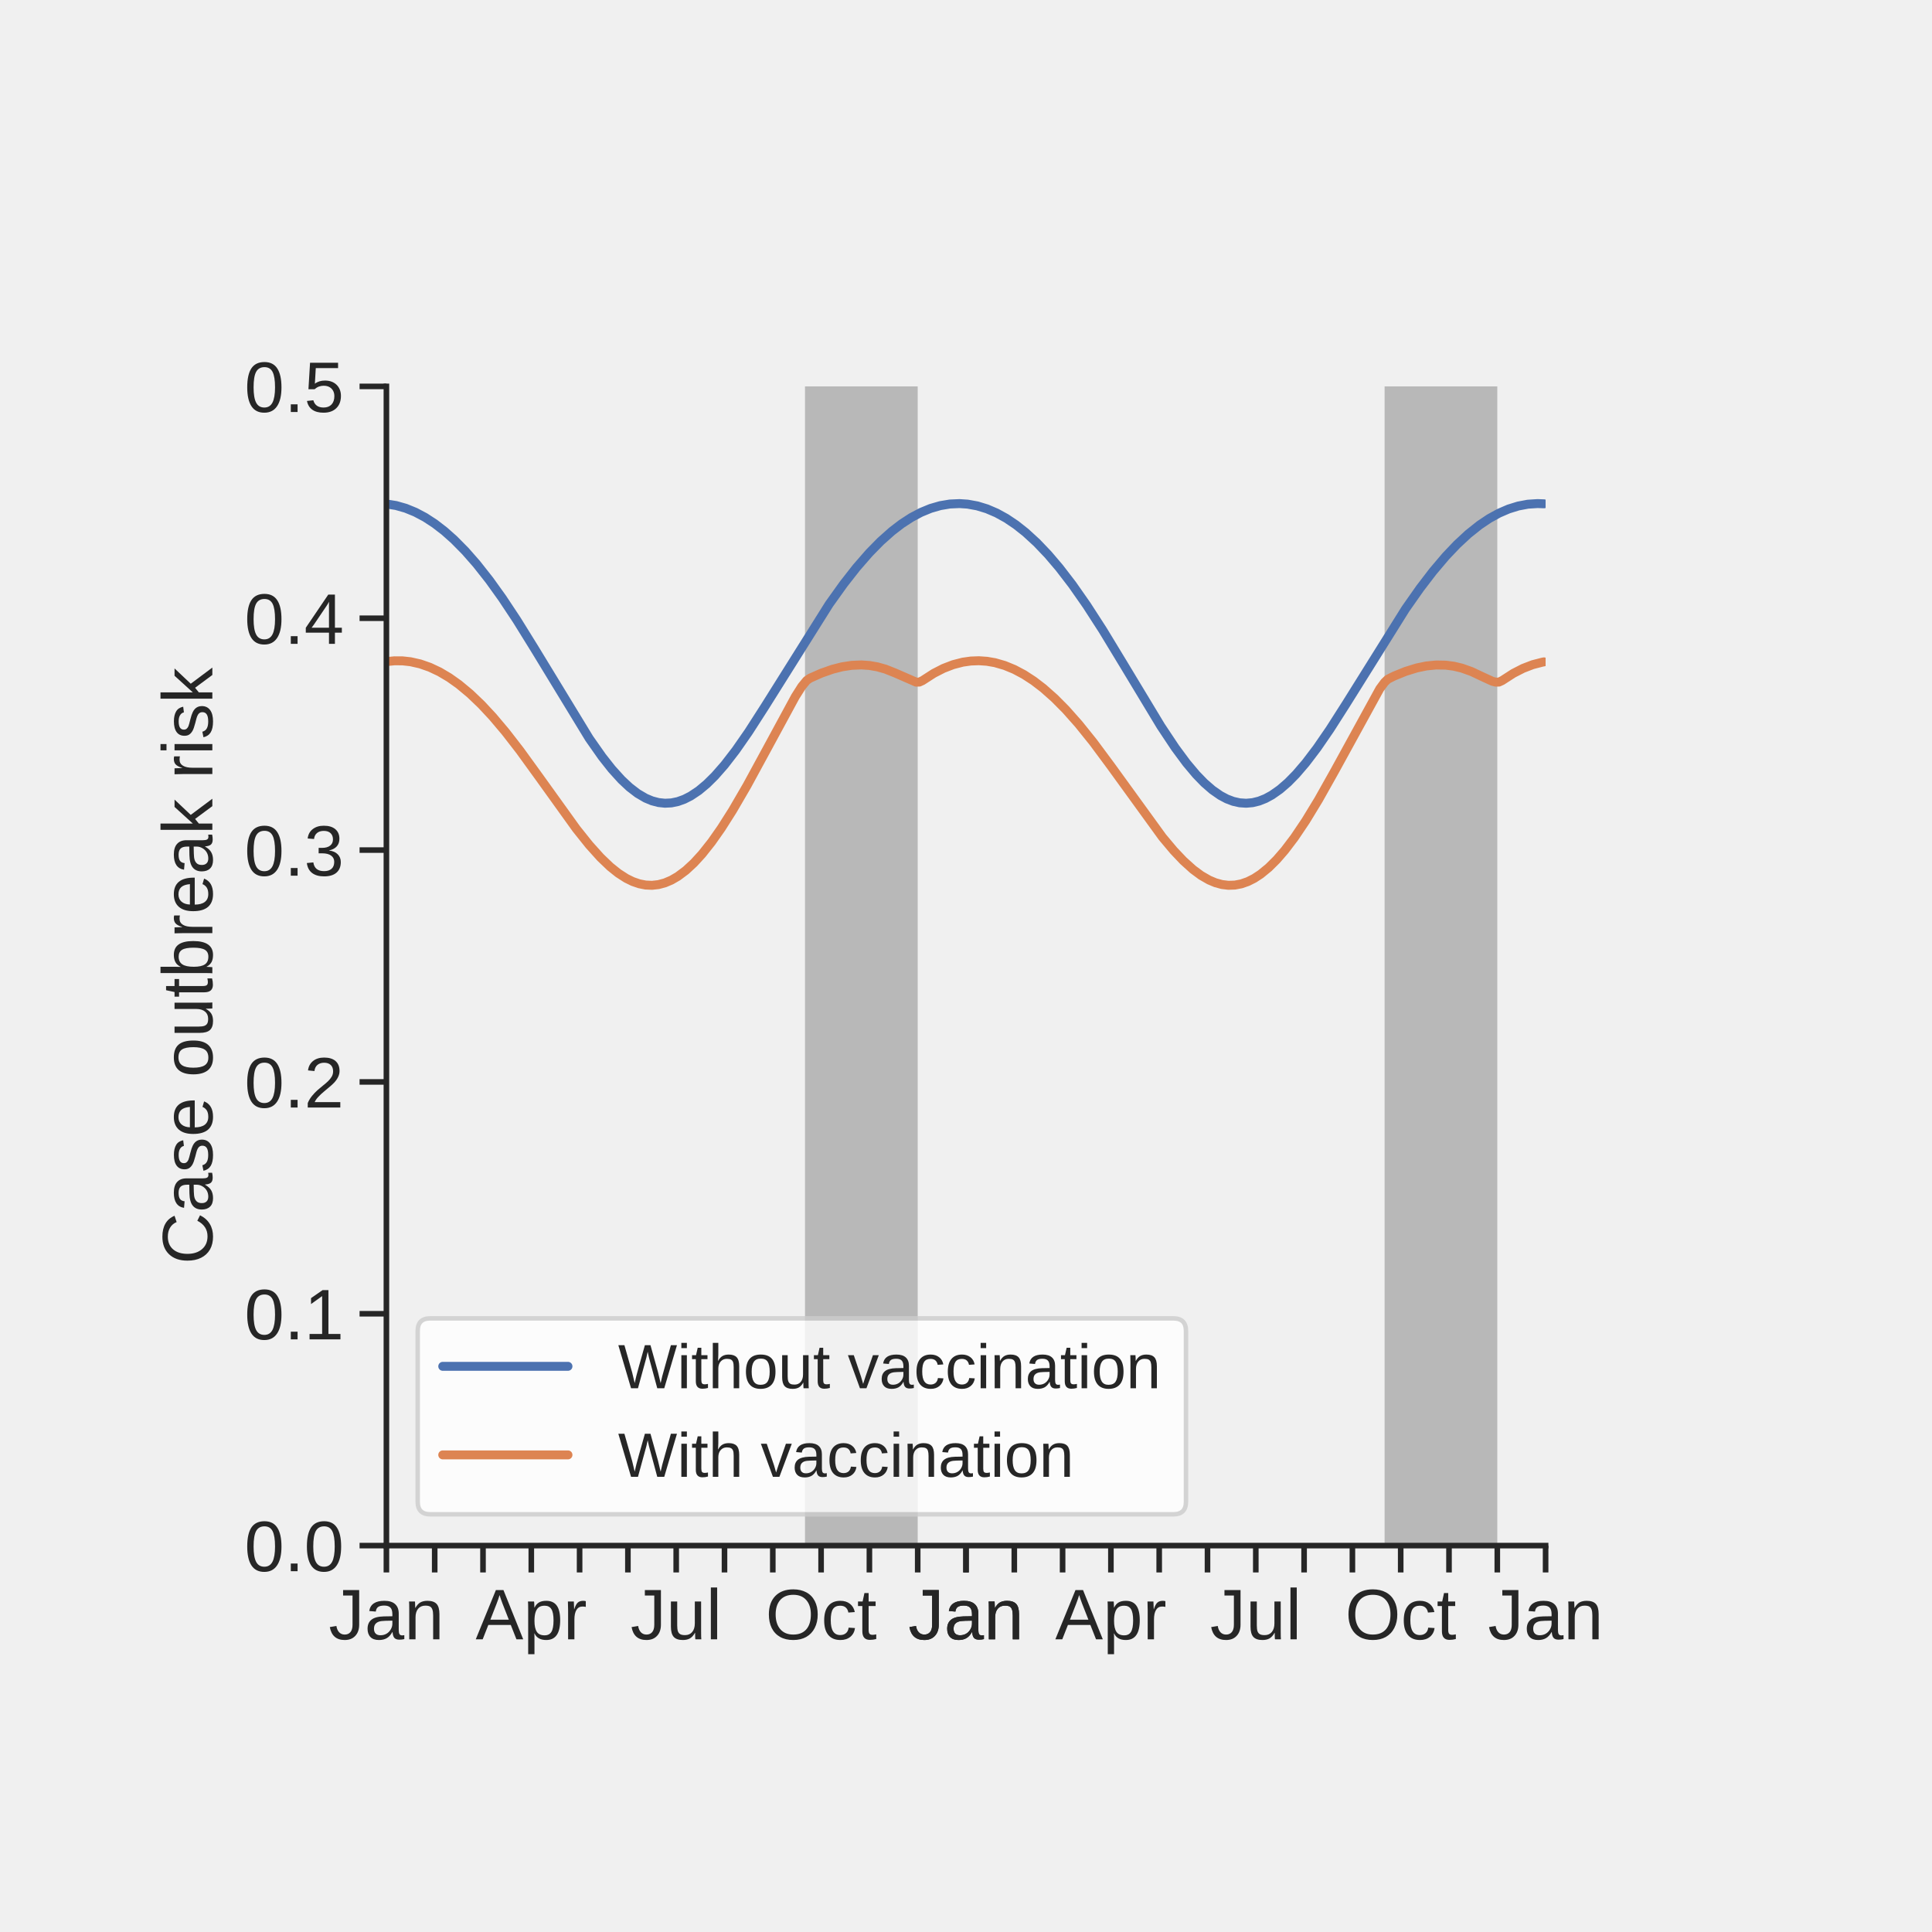
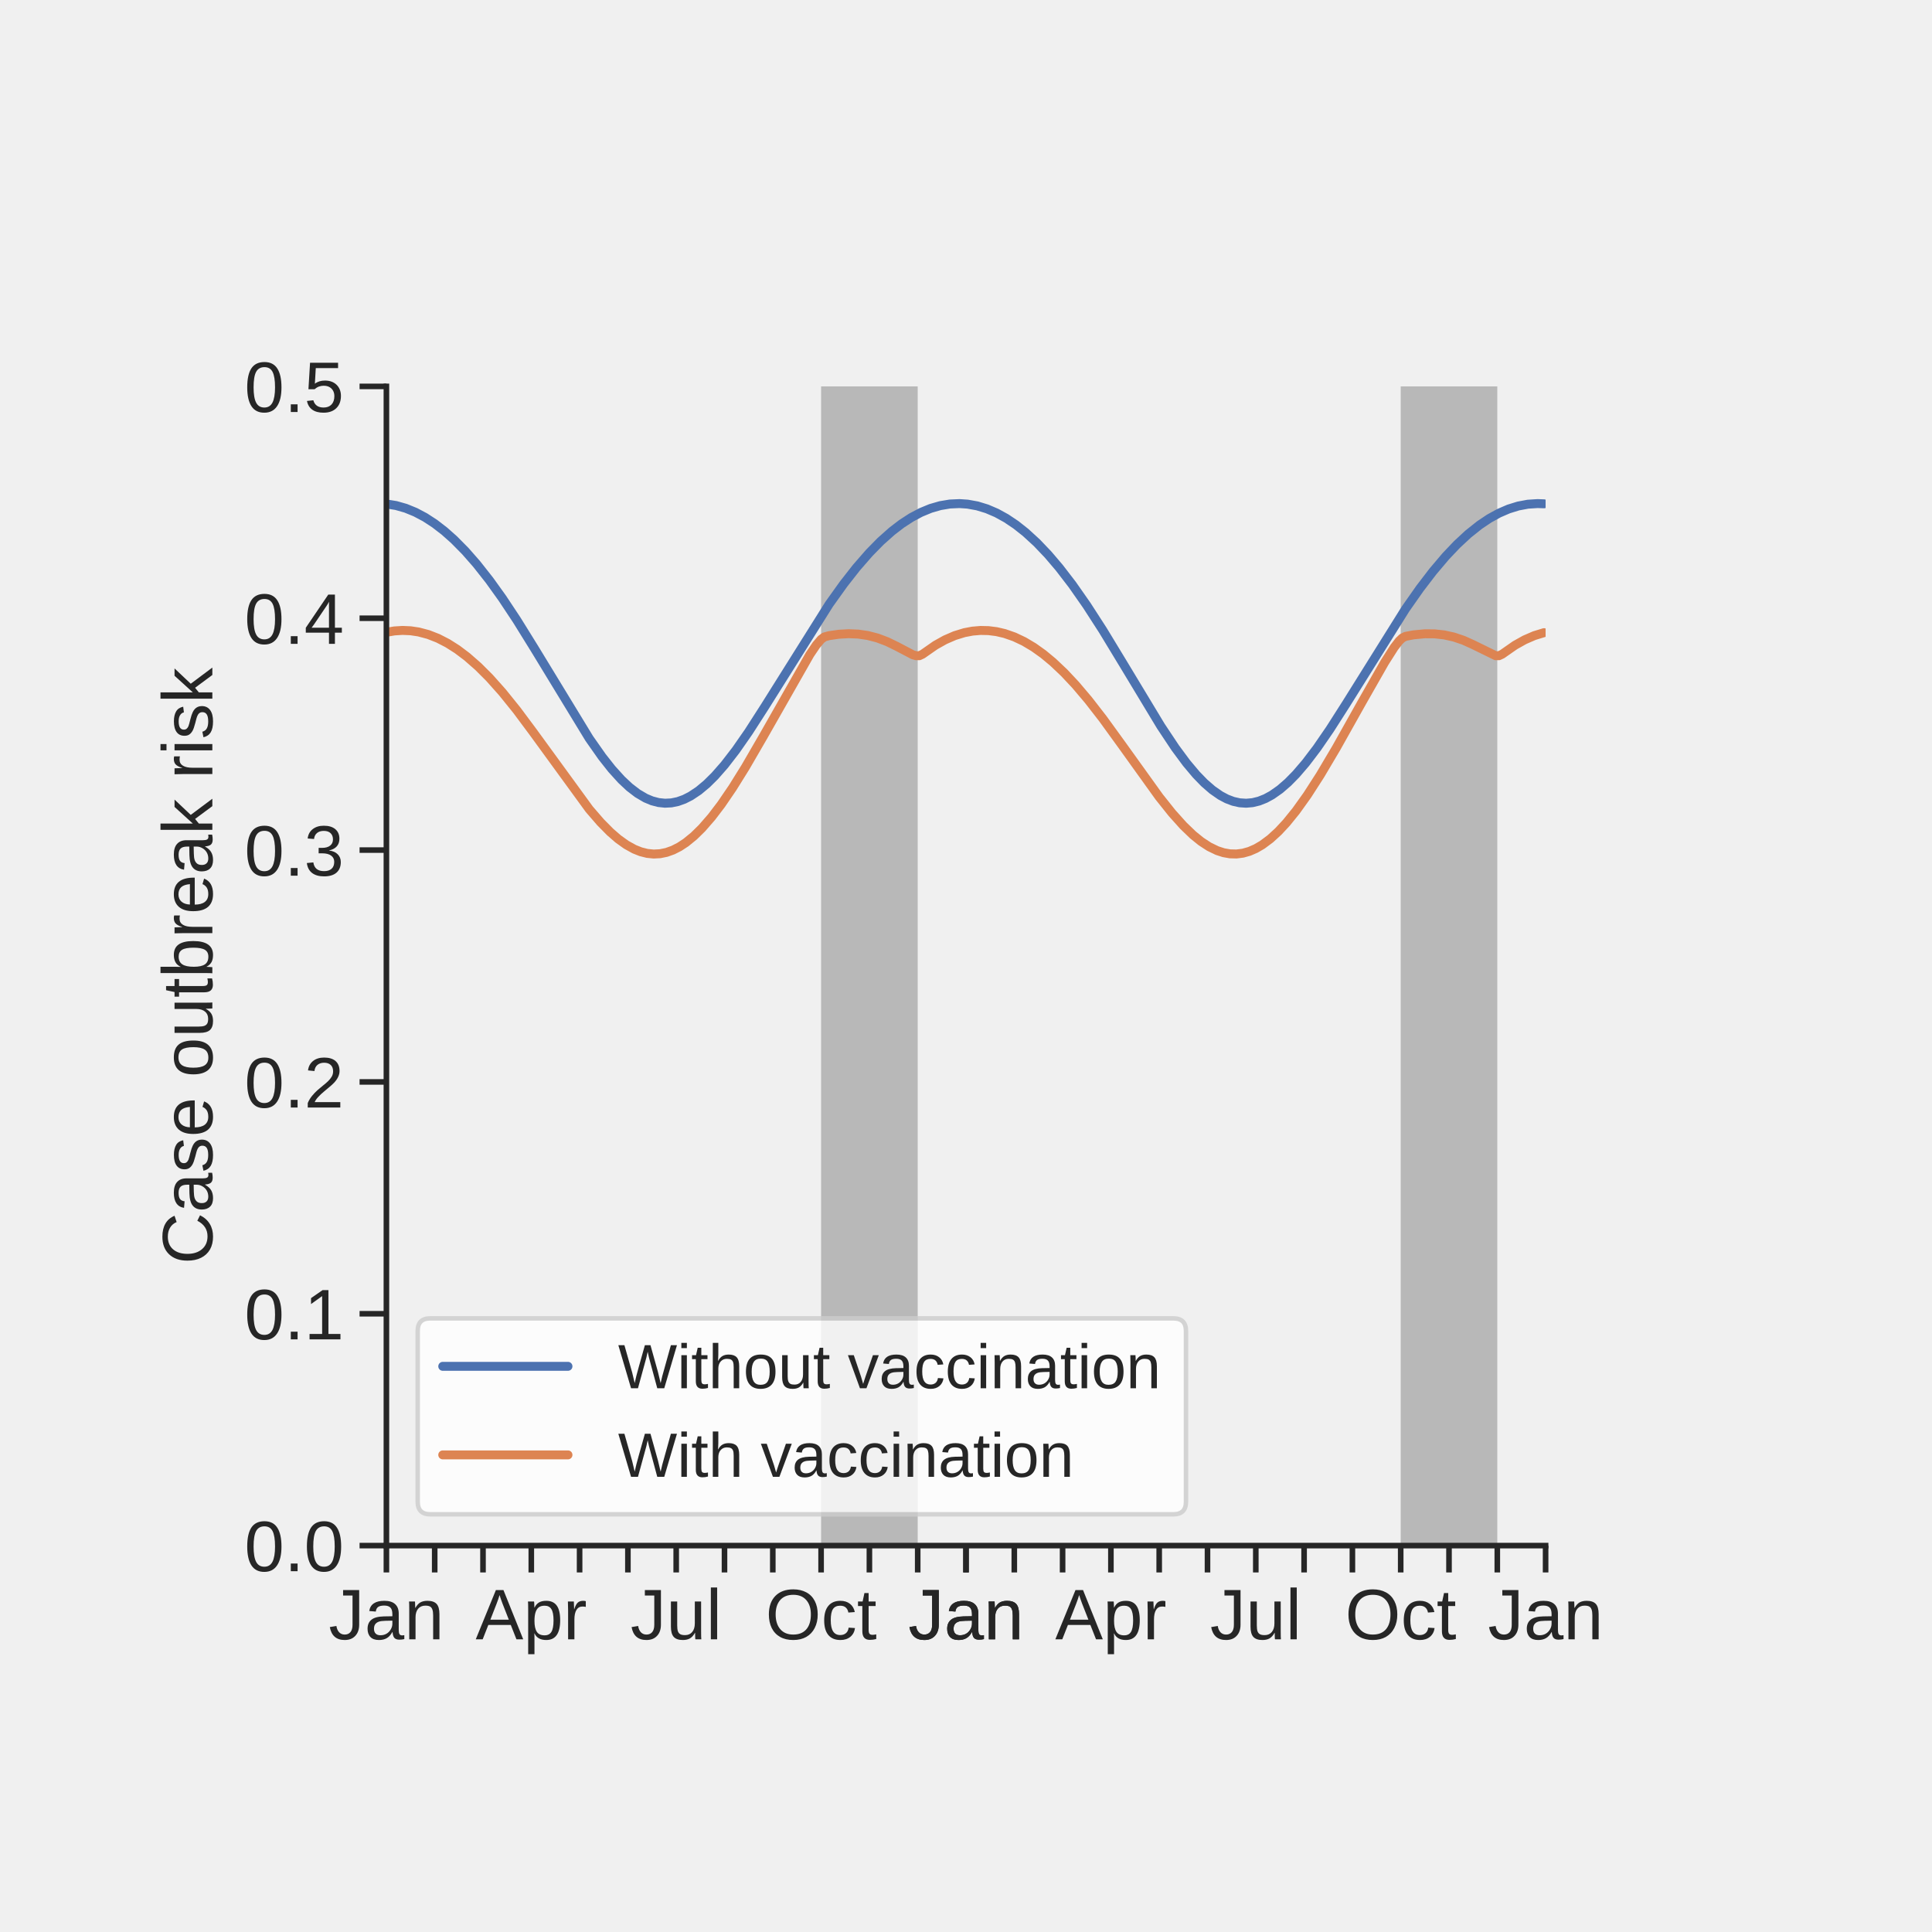
<svg xmlns="http://www.w3.org/2000/svg" xmlns:xlink="http://www.w3.org/1999/xlink" width="432pt" height="432pt" viewBox="0 0 432 432" version="1.1">
  <defs>
    <style type="text/css">*{stroke-linejoin: round; stroke-linecap: butt}</style>
  </defs>
  <g id="figure_1">
    <g id="patch_1">
      <path d="M 0 432  L 432 432  L 432 0  L 0 0  L 0 432  z " style="fill: none" />
    </g>
    <g id="axes_1">
      <g id="patch_2">
        <path d="M 86.4 345.6  L 345.6 345.6  L 345.6 86.4  L 86.4 86.4  L 86.4 345.6  z " style="fill: none" />
      </g>
      <g id="matplotlib.axis_1">
        <g id="xtick_1">
          <g id="line2d_1">
            <defs>
-               <path id="m8e8075197c" d="M 0 0  L 0 6  " style="stroke: #262626; stroke-width: 1.25" />
+               <path id="m3d1c2bac32" d="M 0 0  L 0 6  " style="stroke: #262626; stroke-width: 1.25" />
            </defs>
            <g>
-               <use xlink:href="#m8e8075197c" x="86.4" y="345.6" style="fill: #262626; stroke: #262626; stroke-width: 1.25" />
+               <use xlink:href="#m3d1c2bac32" x="86.4" y="345.6" style="fill: #262626; stroke: #262626; stroke-width: 1.25" />
            </g>
          </g>
          <g id="text_1">
            <text style="fill: #262626; font: 16px 'Arial', 'DejaVu Sans', 'Liberation Sans', 'Bitstream Vera Sans', sans-serif; text-anchor: middle" x="86.4" y="366.553" transform="rotate(-0 86.4 366.5525)">Jan</text>
          </g>
        </g>
        <g id="xtick_2">
          <g id="line2d_2">
            <g>
-               <use xlink:href="#m8e8075197c" x="97.2" y="345.6" style="fill: #262626; stroke: #262626; stroke-width: 1.25" />
+               <use xlink:href="#m3d1c2bac32" x="97.2" y="345.6" style="fill: #262626; stroke: #262626; stroke-width: 1.25" />
            </g>
          </g>
        </g>
        <g id="xtick_3">
          <g id="line2d_3">
            <g>
-               <use xlink:href="#m8e8075197c" x="108" y="345.6" style="fill: #262626; stroke: #262626; stroke-width: 1.25" />
+               <use xlink:href="#m3d1c2bac32" x="108" y="345.6" style="fill: #262626; stroke: #262626; stroke-width: 1.25" />
            </g>
          </g>
        </g>
        <g id="xtick_4">
          <g id="line2d_4">
            <g>
-               <use xlink:href="#m8e8075197c" x="118.8" y="345.6" style="fill: #262626; stroke: #262626; stroke-width: 1.25" />
+               <use xlink:href="#m3d1c2bac32" x="118.8" y="345.6" style="fill: #262626; stroke: #262626; stroke-width: 1.25" />
            </g>
          </g>
          <g id="text_2">
            <text style="fill: #262626; font: 16px 'Arial', 'DejaVu Sans', 'Liberation Sans', 'Bitstream Vera Sans', sans-serif; text-anchor: middle" x="118.8" y="366.553" transform="rotate(-0 118.8 366.5525)">Apr</text>
          </g>
        </g>
        <g id="xtick_5">
          <g id="line2d_5">
            <g>
-               <use xlink:href="#m8e8075197c" x="129.6" y="345.6" style="fill: #262626; stroke: #262626; stroke-width: 1.25" />
+               <use xlink:href="#m3d1c2bac32" x="129.6" y="345.6" style="fill: #262626; stroke: #262626; stroke-width: 1.25" />
            </g>
          </g>
        </g>
        <g id="xtick_6">
          <g id="line2d_6">
            <g>
-               <use xlink:href="#m8e8075197c" x="140.4" y="345.6" style="fill: #262626; stroke: #262626; stroke-width: 1.25" />
+               <use xlink:href="#m3d1c2bac32" x="140.4" y="345.6" style="fill: #262626; stroke: #262626; stroke-width: 1.25" />
            </g>
          </g>
        </g>
        <g id="xtick_7">
          <g id="line2d_7">
            <g>
-               <use xlink:href="#m8e8075197c" x="151.2" y="345.6" style="fill: #262626; stroke: #262626; stroke-width: 1.25" />
+               <use xlink:href="#m3d1c2bac32" x="151.2" y="345.6" style="fill: #262626; stroke: #262626; stroke-width: 1.25" />
            </g>
          </g>
          <g id="text_3">
            <text style="fill: #262626; font: 16px 'Arial', 'DejaVu Sans', 'Liberation Sans', 'Bitstream Vera Sans', sans-serif; text-anchor: middle" x="151.2" y="366.553" transform="rotate(-0 151.2 366.5525)">Jul</text>
          </g>
        </g>
        <g id="xtick_8">
          <g id="line2d_8">
            <g>
-               <use xlink:href="#m8e8075197c" x="162" y="345.6" style="fill: #262626; stroke: #262626; stroke-width: 1.25" />
+               <use xlink:href="#m3d1c2bac32" x="162" y="345.6" style="fill: #262626; stroke: #262626; stroke-width: 1.25" />
            </g>
          </g>
        </g>
        <g id="xtick_9">
          <g id="line2d_9">
            <g>
-               <use xlink:href="#m8e8075197c" x="172.8" y="345.6" style="fill: #262626; stroke: #262626; stroke-width: 1.25" />
+               <use xlink:href="#m3d1c2bac32" x="172.8" y="345.6" style="fill: #262626; stroke: #262626; stroke-width: 1.25" />
            </g>
          </g>
        </g>
        <g id="xtick_10">
          <g id="line2d_10">
            <g>
-               <use xlink:href="#m8e8075197c" x="183.6" y="345.6" style="fill: #262626; stroke: #262626; stroke-width: 1.25" />
+               <use xlink:href="#m3d1c2bac32" x="183.6" y="345.6" style="fill: #262626; stroke: #262626; stroke-width: 1.25" />
            </g>
          </g>
          <g id="text_4">
            <text style="fill: #262626; font: 16px 'Arial', 'DejaVu Sans', 'Liberation Sans', 'Bitstream Vera Sans', sans-serif; text-anchor: middle" x="183.6" y="366.553" transform="rotate(-0 183.6 366.5525)">Oct</text>
          </g>
        </g>
        <g id="xtick_11">
          <g id="line2d_11">
            <g>
-               <use xlink:href="#m8e8075197c" x="194.4" y="345.6" style="fill: #262626; stroke: #262626; stroke-width: 1.25" />
+               <use xlink:href="#m3d1c2bac32" x="194.4" y="345.6" style="fill: #262626; stroke: #262626; stroke-width: 1.25" />
            </g>
          </g>
        </g>
        <g id="xtick_12">
          <g id="line2d_12">
            <g>
-               <use xlink:href="#m8e8075197c" x="205.2" y="345.6" style="fill: #262626; stroke: #262626; stroke-width: 1.25" />
+               <use xlink:href="#m3d1c2bac32" x="205.2" y="345.6" style="fill: #262626; stroke: #262626; stroke-width: 1.25" />
            </g>
          </g>
        </g>
        <g id="xtick_13">
          <g id="line2d_13">
            <g>
-               <use xlink:href="#m8e8075197c" x="216" y="345.6" style="fill: #262626; stroke: #262626; stroke-width: 1.25" />
+               <use xlink:href="#m3d1c2bac32" x="216" y="345.6" style="fill: #262626; stroke: #262626; stroke-width: 1.25" />
            </g>
          </g>
          <g id="text_5">
            <text style="fill: #262626; font: 16px 'Arial', 'DejaVu Sans', 'Liberation Sans', 'Bitstream Vera Sans', sans-serif; text-anchor: middle" x="216" y="366.553" transform="rotate(-0 216 366.5525)">Jan</text>
          </g>
        </g>
        <g id="xtick_14">
          <g id="line2d_14">
            <g>
-               <use xlink:href="#m8e8075197c" x="216" y="345.6" style="fill: #262626; stroke: #262626; stroke-width: 1.25" />
+               <use xlink:href="#m3d1c2bac32" x="216" y="345.6" style="fill: #262626; stroke: #262626; stroke-width: 1.25" />
            </g>
          </g>
          <g id="text_6">
            <text style="fill: #262626; font: 16px 'Arial', 'DejaVu Sans', 'Liberation Sans', 'Bitstream Vera Sans', sans-serif; text-anchor: middle" x="216" y="366.553" transform="rotate(-0 216 366.5525)">Jan</text>
          </g>
        </g>
        <g id="xtick_15">
          <g id="line2d_15">
            <g>
-               <use xlink:href="#m8e8075197c" x="226.8" y="345.6" style="fill: #262626; stroke: #262626; stroke-width: 1.25" />
+               <use xlink:href="#m3d1c2bac32" x="226.8" y="345.6" style="fill: #262626; stroke: #262626; stroke-width: 1.25" />
            </g>
          </g>
        </g>
        <g id="xtick_16">
          <g id="line2d_16">
            <g>
-               <use xlink:href="#m8e8075197c" x="237.6" y="345.6" style="fill: #262626; stroke: #262626; stroke-width: 1.25" />
+               <use xlink:href="#m3d1c2bac32" x="237.6" y="345.6" style="fill: #262626; stroke: #262626; stroke-width: 1.25" />
            </g>
          </g>
        </g>
        <g id="xtick_17">
          <g id="line2d_17">
            <g>
-               <use xlink:href="#m8e8075197c" x="248.4" y="345.6" style="fill: #262626; stroke: #262626; stroke-width: 1.25" />
+               <use xlink:href="#m3d1c2bac32" x="248.4" y="345.6" style="fill: #262626; stroke: #262626; stroke-width: 1.25" />
            </g>
          </g>
          <g id="text_7">
            <text style="fill: #262626; font: 16px 'Arial', 'DejaVu Sans', 'Liberation Sans', 'Bitstream Vera Sans', sans-serif; text-anchor: middle" x="248.4" y="366.553" transform="rotate(-0 248.4 366.5525)">Apr</text>
          </g>
        </g>
        <g id="xtick_18">
          <g id="line2d_18">
            <g>
-               <use xlink:href="#m8e8075197c" x="259.2" y="345.6" style="fill: #262626; stroke: #262626; stroke-width: 1.25" />
+               <use xlink:href="#m3d1c2bac32" x="259.2" y="345.6" style="fill: #262626; stroke: #262626; stroke-width: 1.25" />
            </g>
          </g>
        </g>
        <g id="xtick_19">
          <g id="line2d_19">
            <g>
-               <use xlink:href="#m8e8075197c" x="270" y="345.6" style="fill: #262626; stroke: #262626; stroke-width: 1.25" />
+               <use xlink:href="#m3d1c2bac32" x="270" y="345.6" style="fill: #262626; stroke: #262626; stroke-width: 1.25" />
            </g>
          </g>
        </g>
        <g id="xtick_20">
          <g id="line2d_20">
            <g>
-               <use xlink:href="#m8e8075197c" x="280.8" y="345.6" style="fill: #262626; stroke: #262626; stroke-width: 1.25" />
+               <use xlink:href="#m3d1c2bac32" x="280.8" y="345.6" style="fill: #262626; stroke: #262626; stroke-width: 1.25" />
            </g>
          </g>
          <g id="text_8">
            <text style="fill: #262626; font: 16px 'Arial', 'DejaVu Sans', 'Liberation Sans', 'Bitstream Vera Sans', sans-serif; text-anchor: middle" x="280.8" y="366.553" transform="rotate(-0 280.8 366.5525)">Jul</text>
          </g>
        </g>
        <g id="xtick_21">
          <g id="line2d_21">
            <g>
-               <use xlink:href="#m8e8075197c" x="291.6" y="345.6" style="fill: #262626; stroke: #262626; stroke-width: 1.25" />
+               <use xlink:href="#m3d1c2bac32" x="291.6" y="345.6" style="fill: #262626; stroke: #262626; stroke-width: 1.25" />
            </g>
          </g>
        </g>
        <g id="xtick_22">
          <g id="line2d_22">
            <g>
-               <use xlink:href="#m8e8075197c" x="302.4" y="345.6" style="fill: #262626; stroke: #262626; stroke-width: 1.25" />
+               <use xlink:href="#m3d1c2bac32" x="302.4" y="345.6" style="fill: #262626; stroke: #262626; stroke-width: 1.25" />
            </g>
          </g>
        </g>
        <g id="xtick_23">
          <g id="line2d_23">
            <g>
-               <use xlink:href="#m8e8075197c" x="313.2" y="345.6" style="fill: #262626; stroke: #262626; stroke-width: 1.25" />
+               <use xlink:href="#m3d1c2bac32" x="313.2" y="345.6" style="fill: #262626; stroke: #262626; stroke-width: 1.25" />
            </g>
          </g>
          <g id="text_9">
            <text style="fill: #262626; font: 16px 'Arial', 'DejaVu Sans', 'Liberation Sans', 'Bitstream Vera Sans', sans-serif; text-anchor: middle" x="313.2" y="366.553" transform="rotate(-0 313.2 366.5525)">Oct</text>
          </g>
        </g>
        <g id="xtick_24">
          <g id="line2d_24">
            <g>
-               <use xlink:href="#m8e8075197c" x="324" y="345.6" style="fill: #262626; stroke: #262626; stroke-width: 1.25" />
+               <use xlink:href="#m3d1c2bac32" x="324" y="345.6" style="fill: #262626; stroke: #262626; stroke-width: 1.25" />
            </g>
          </g>
        </g>
        <g id="xtick_25">
          <g id="line2d_25">
            <g>
-               <use xlink:href="#m8e8075197c" x="334.8" y="345.6" style="fill: #262626; stroke: #262626; stroke-width: 1.25" />
+               <use xlink:href="#m3d1c2bac32" x="334.8" y="345.6" style="fill: #262626; stroke: #262626; stroke-width: 1.25" />
            </g>
          </g>
        </g>
        <g id="xtick_26">
          <g id="line2d_26">
            <g>
-               <use xlink:href="#m8e8075197c" x="345.6" y="345.6" style="fill: #262626; stroke: #262626; stroke-width: 1.25" />
+               <use xlink:href="#m3d1c2bac32" x="345.6" y="345.6" style="fill: #262626; stroke: #262626; stroke-width: 1.25" />
            </g>
          </g>
          <g id="text_10">
            <text style="fill: #262626; font: 16px 'Arial', 'DejaVu Sans', 'Liberation Sans', 'Bitstream Vera Sans', sans-serif; text-anchor: middle" x="345.6" y="366.553" transform="rotate(-0 345.6 366.5525)">Jan</text>
          </g>
        </g>
        <g id="text_11">
          <text style="fill: #262626; font: 16px 'Arial', 'DejaVu Sans', 'Liberation Sans', 'Bitstream Vera Sans', sans-serif; text-anchor: middle" x="216" y="385.185" transform="rotate(-0 216 385.185)"> </text>
        </g>
      </g>
      <g id="matplotlib.axis_2">
        <g id="ytick_1">
          <g id="line2d_27">
            <defs>
-               <path id="m7aad2c269d" d="M 0 0  L -6 0  " style="stroke: #262626; stroke-width: 1.25" />
+               <path id="m7ad1d64c98" d="M 0 0  L -6 0  " style="stroke: #262626; stroke-width: 1.25" />
            </defs>
            <g>
-               <use xlink:href="#m7aad2c269d" x="86.4" y="345.6" style="fill: #262626; stroke: #262626; stroke-width: 1.25" />
+               <use xlink:href="#m7ad1d64c98" x="86.4" y="345.6" style="fill: #262626; stroke: #262626; stroke-width: 1.25" />
            </g>
          </g>
          <g id="text_12">
            <text style="fill: #262626; font: 16px 'Arial', 'DejaVu Sans', 'Liberation Sans', 'Bitstream Vera Sans', sans-serif; text-anchor: end" x="76.9" y="351.326" transform="rotate(-0 76.9 351.3263)">0.0</text>
          </g>
        </g>
        <g id="ytick_2">
          <g id="line2d_28">
            <g>
-               <use xlink:href="#m7aad2c269d" x="86.4" y="293.76" style="fill: #262626; stroke: #262626; stroke-width: 1.25" />
+               <use xlink:href="#m7ad1d64c98" x="86.4" y="293.76" style="fill: #262626; stroke: #262626; stroke-width: 1.25" />
            </g>
          </g>
          <g id="text_13">
            <text style="fill: #262626; font: 16px 'Arial', 'DejaVu Sans', 'Liberation Sans', 'Bitstream Vera Sans', sans-serif; text-anchor: end" x="76.9" y="299.486" transform="rotate(-0 76.9 299.4862)">0.1</text>
          </g>
        </g>
        <g id="ytick_3">
          <g id="line2d_29">
            <g>
-               <use xlink:href="#m7aad2c269d" x="86.4" y="241.92" style="fill: #262626; stroke: #262626; stroke-width: 1.25" />
+               <use xlink:href="#m7ad1d64c98" x="86.4" y="241.92" style="fill: #262626; stroke: #262626; stroke-width: 1.25" />
            </g>
          </g>
          <g id="text_14">
            <text style="fill: #262626; font: 16px 'Arial', 'DejaVu Sans', 'Liberation Sans', 'Bitstream Vera Sans', sans-serif; text-anchor: end" x="76.9" y="247.646" transform="rotate(-0 76.9 247.6463)">0.2</text>
          </g>
        </g>
        <g id="ytick_4">
          <g id="line2d_30">
            <g>
-               <use xlink:href="#m7aad2c269d" x="86.4" y="190.08" style="fill: #262626; stroke: #262626; stroke-width: 1.25" />
+               <use xlink:href="#m7ad1d64c98" x="86.4" y="190.08" style="fill: #262626; stroke: #262626; stroke-width: 1.25" />
            </g>
          </g>
          <g id="text_15">
            <text style="fill: #262626; font: 16px 'Arial', 'DejaVu Sans', 'Liberation Sans', 'Bitstream Vera Sans', sans-serif; text-anchor: end" x="76.9" y="195.806" transform="rotate(-0 76.9 195.8063)">0.3</text>
          </g>
        </g>
        <g id="ytick_5">
          <g id="line2d_31">
            <g>
-               <use xlink:href="#m7aad2c269d" x="86.4" y="138.24" style="fill: #262626; stroke: #262626; stroke-width: 1.25" />
+               <use xlink:href="#m7ad1d64c98" x="86.4" y="138.24" style="fill: #262626; stroke: #262626; stroke-width: 1.25" />
            </g>
          </g>
          <g id="text_16">
            <text style="fill: #262626; font: 16px 'Arial', 'DejaVu Sans', 'Liberation Sans', 'Bitstream Vera Sans', sans-serif; text-anchor: end" x="76.9" y="143.966" transform="rotate(-0 76.9 143.9663)">0.4</text>
          </g>
        </g>
        <g id="ytick_6">
          <g id="line2d_32">
            <g>
-               <use xlink:href="#m7aad2c269d" x="86.4" y="86.4" style="fill: #262626; stroke: #262626; stroke-width: 1.25" />
+               <use xlink:href="#m7ad1d64c98" x="86.4" y="86.4" style="fill: #262626; stroke: #262626; stroke-width: 1.25" />
            </g>
          </g>
          <g id="text_17">
            <text style="fill: #262626; font: 16px 'Arial', 'DejaVu Sans', 'Liberation Sans', 'Bitstream Vera Sans', sans-serif; text-anchor: end" x="76.9" y="92.126" transform="rotate(-0 76.9 92.12625)">0.5</text>
          </g>
        </g>
        <g id="text_18">
          <text style="fill: #262626; font: 16px 'Arial', 'DejaVu Sans', 'Liberation Sans', 'Bitstream Vera Sans', sans-serif; text-anchor: middle" x="47.48" y="216" transform="rotate(-90 47.48 216)">Case outbreak risk</text>
        </g>
      </g>
      <g id="PolyCollection_1">
        <defs>
-           <path id="mf503dfb101" d="M 205.2 -86.4  L 180 -86.4  L 180 -345.6  L 205.2 -345.6  L 205.2 -345.6  L 205.2 -86.4  z " />
+           <path id="m4694214085" d="M 205.2 -86.4  L 183.6 -86.4  L 183.6 -345.6  L 205.2 -345.6  L 205.2 -345.6  L 205.2 -86.4  z " />
        </defs>
-         <g clip-path="url(#pac653bf835)">
-           <use xlink:href="#mf503dfb101" x="0" y="432" style="fill: #808080; fill-opacity: 0.5" />
+         <g clip-path="url(#p7107554027)">
+           <use xlink:href="#m4694214085" x="0" y="432" style="fill: #808080; fill-opacity: 0.5" />
        </g>
      </g>
      <g id="PolyCollection_2">
        <defs>
-           <path id="md43742da0a" d="M 334.8 -86.4  L 309.6 -86.4  L 309.6 -345.6  L 334.8 -345.6  L 334.8 -345.6  L 334.8 -86.4  z " />
+           <path id="mf2917c0e5d" d="M 334.8 -86.4  L 313.2 -86.4  L 313.2 -345.6  L 334.8 -345.6  L 334.8 -345.6  L 334.8 -86.4  z " />
        </defs>
-         <g clip-path="url(#pac653bf835)">
-           <use xlink:href="#md43742da0a" x="0" y="432" style="fill: #808080; fill-opacity: 0.5" />
+         <g clip-path="url(#p7107554027)">
+           <use xlink:href="#mf2917c0e5d" x="0" y="432" style="fill: #808080; fill-opacity: 0.5" />
        </g>
      </g>
      <g id="line2d_33">
-         <path d="M 86.4 112.687  L 88.56 113.035  L 90.72 113.65  L 92.88 114.532  L 95.04 115.677  L 97.2 117.084  L 99.36 118.749  L 101.52 120.668  L 104.04 123.217  L 106.56 126.089  L 109.44 129.742  L 112.32 133.757  L 115.56 138.646  L 119.52 145.032  L 131.76 165.123  L 134.64 169.223  L 136.8 171.961  L 138.96 174.348  L 140.76 176.032  L 142.56 177.413  L 144.36 178.47  L 145.8 179.071  L 147.24 179.45  L 148.68 179.604  L 150.12 179.531  L 151.56 179.234  L 153 178.718  L 154.44 177.987  L 156.24 176.786  L 158.04 175.284  L 159.84 173.505  L 162 171.041  L 164.52 167.778  L 167.4 163.638  L 171 158.034  L 185.4 135.101  L 188.64 130.573  L 191.52 126.898  L 194.4 123.593  L 196.92 121.029  L 199.44 118.787  L 201.6 117.13  L 203.76 115.725  L 205.92 114.576  L 208.08 113.687  L 210.24 113.061  L 212.4 112.699  L 214.56 112.603  L 216.36 112.726  L 218.52 113.119  L 220.68 113.779  L 222.84 114.704  L 225 115.893  L 227.16 117.344  L 229.32 119.051  L 231.84 121.362  L 234.36 124.005  L 236.88 126.966  L 239.76 130.713  L 243 135.346  L 246.6 140.924  L 251.28 148.638  L 259.56 162.357  L 262.8 167.23  L 265.32 170.632  L 267.48 173.201  L 269.28 175.056  L 271.08 176.622  L 272.88 177.875  L 274.32 178.641  L 275.76 179.187  L 277.2 179.51  L 278.64 179.607  L 280.08 179.478  L 281.52 179.126  L 282.96 178.555  L 284.4 177.772  L 286.2 176.509  L 288 174.95  L 289.8 173.118  L 291.96 170.599  L 294.48 167.282  L 297.36 163.096  L 300.96 157.456  L 314.28 136.157  L 317.52 131.545  L 320.4 127.783  L 323.28 124.383  L 325.8 121.73  L 328.32 119.394  L 330.84 117.389  L 333 115.942  L 335.16 114.75  L 337.32 113.817  L 339.48 113.147  L 341.64 112.74  L 343.8 112.6  L 345.24 112.654  L 345.24 112.654  " clip-path="url(#pac653bf835)" style="fill: none; stroke: #4c72b0; stroke-width: 2; stroke-linecap: round" />
+         <path d="M 86.4 112.687  L 88.56 113.036  L 90.72 113.651  L 92.88 114.533  L 95.04 115.678  L 97.2 117.085  L 99.36 118.751  L 101.52 120.669  L 104.04 123.219  L 106.56 126.091  L 109.44 129.744  L 112.32 133.758  L 115.56 138.648  L 119.52 145.034  L 131.76 165.124  L 134.64 169.223  L 136.8 171.961  L 138.96 174.347  L 140.76 176.032  L 142.56 177.412  L 144.36 178.469  L 145.8 179.07  L 147.24 179.449  L 148.68 179.602  L 150.12 179.529  L 151.56 179.232  L 153 178.715  L 154.44 177.985  L 156.24 176.784  L 158.04 175.282  L 159.84 173.502  L 162 171.039  L 164.52 167.775  L 167.4 163.636  L 171 158.032  L 185.4 135.1  L 188.64 130.572  L 191.52 126.897  L 194.4 123.593  L 196.92 121.029  L 199.44 118.787  L 201.6 117.13  L 203.76 115.725  L 205.92 114.577  L 208.08 113.687  L 210.24 113.061  L 212.4 112.699  L 214.56 112.603  L 216.36 112.727  L 218.52 113.12  L 220.68 113.78  L 222.84 114.705  L 225 115.895  L 227.16 117.345  L 229.32 119.053  L 231.84 121.364  L 234.36 124.007  L 236.88 126.968  L 239.76 130.715  L 243 135.348  L 246.6 140.926  L 251.28 148.64  L 259.56 162.357  L 262.8 167.231  L 265.32 170.633  L 267.48 173.201  L 269.28 175.056  L 271.08 176.621  L 272.88 177.875  L 274.32 178.64  L 275.76 179.186  L 277.2 179.508  L 278.64 179.605  L 280.08 179.476  L 281.52 179.124  L 282.96 178.553  L 284.4 177.77  L 286.2 176.507  L 288 174.947  L 289.8 173.115  L 291.96 170.596  L 294.48 167.279  L 297.36 163.093  L 300.96 157.454  L 314.28 136.156  L 317.52 131.544  L 320.4 127.783  L 323.28 124.382  L 325.8 121.729  L 328.32 119.394  L 330.84 117.389  L 333 115.942  L 335.16 114.75  L 337.32 113.817  L 339.48 113.147  L 341.64 112.741  L 343.8 112.601  L 345.24 112.655  L 345.24 112.655  " clip-path="url(#p7107554027)" style="fill: none; stroke: #4c72b0; stroke-width: 2; stroke-linecap: round" />
      </g>
      <g id="line2d_34">
-         <path d="M 86.4 147.937  L 88.2 147.758  L 90 147.768  L 91.8 147.967  L 93.96 148.455  L 96.12 149.21  L 98.28 150.229  L 100.44 151.508  L 102.6 153.04  L 105.12 155.136  L 107.64 157.547  L 110.16 160.252  L 113.04 163.665  L 116.28 167.847  L 120.6 173.814  L 128.88 185.34  L 131.76 188.943  L 134.28 191.743  L 136.44 193.808  L 138.24 195.249  L 140.04 196.407  L 141.48 197.113  L 142.92 197.612  L 144.36 197.896  L 145.8 197.959  L 147.24 197.797  L 148.68 197.41  L 150.12 196.798  L 151.56 195.965  L 153.36 194.622  L 155.16 192.957  L 156.96 190.991  L 159.12 188.268  L 161.28 185.19  L 163.8 181.221  L 167.04 175.651  L 171.36 167.708  L 177.84 155.756  L 179.28 153.49  L 180.36 152.179  L 181.08 151.663  L 183.6 150.543  L 186.12 149.654  L 188.28 149.102  L 190.44 148.77  L 192.6 148.678  L 194.4 148.801  L 196.2 149.113  L 198 149.621  L 200.16 150.481  L 204.84 152.526  L 205.56 152.517  L 206.28 152.182  L 208.8 150.559  L 210.96 149.452  L 213.12 148.62  L 215.28 148.062  L 217.08 147.807  L 218.88 147.741  L 220.68 147.865  L 222.48 148.177  L 224.64 148.799  L 226.8 149.687  L 228.96 150.836  L 231.12 152.243  L 233.28 153.898  L 235.8 156.132  L 238.32 158.672  L 241.2 161.919  L 244.44 165.949  L 248.4 171.289  L 259.92 187.187  L 262.44 190.19  L 264.6 192.469  L 266.76 194.416  L 268.56 195.748  L 270.36 196.785  L 271.8 197.389  L 273.24 197.781  L 274.68 197.955  L 276.12 197.906  L 277.56 197.632  L 279 197.132  L 280.44 196.409  L 281.88 195.467  L 283.68 193.994  L 285.48 192.206  L 287.28 190.126  L 289.44 187.279  L 291.96 183.535  L 294.84 178.801  L 298.44 172.392  L 308.52 154.017  L 309.6 152.56  L 310.32 151.875  L 311.76 151.153  L 314.28 150.132  L 316.8 149.352  L 318.96 148.907  L 321.12 148.693  L 323.28 148.73  L 325.08 148.965  L 326.88 149.395  L 329.04 150.166  L 331.56 151.356  L 333.72 152.345  L 334.44 152.526  L 335.16 152.517  L 335.88 152.182  L 338.4 150.559  L 340.56 149.452  L 342.72 148.62  L 344.88 148.062  L 345.24 147.996  L 345.24 147.996  " clip-path="url(#pac653bf835)" style="fill: none; stroke: #dd8452; stroke-width: 2; stroke-linecap: round" />
+         <path d="M 86.4 141.381  L 88.2 141.076  L 90 140.962  L 91.8 141.04  L 93.6 141.308  L 95.76 141.88  L 97.92 142.723  L 100.08 143.833  L 102.24 145.204  L 104.4 146.83  L 106.92 149.036  L 109.44 151.554  L 112.32 154.784  L 115.56 158.802  L 119.16 163.637  L 131.76 180.941  L 134.28 183.856  L 136.44 186.042  L 138.24 187.602  L 140.04 188.892  L 141.84 189.889  L 143.28 190.46  L 144.72 190.821  L 146.16 190.966  L 147.6 190.892  L 149.04 190.597  L 150.48 190.082  L 151.92 189.35  L 153.36 188.406  L 155.16 186.941  L 156.96 185.176  L 159.12 182.693  L 161.28 179.856  L 163.8 176.163  L 166.68 171.54  L 170.64 164.709  L 181.08 146.365  L 182.52 144.235  L 183.6 142.967  L 184.32 142.428  L 185.4 142.132  L 187.56 141.818  L 189.72 141.696  L 191.88 141.783  L 194.04 142.099  L 196.2 142.659  L 198.36 143.472  L 200.52 144.524  L 204.12 146.413  L 204.84 146.618  L 205.56 146.622  L 206.28 146.283  L 209.16 144.276  L 211.32 143.066  L 213.48 142.128  L 215.64 141.465  L 217.44 141.122  L 219.24 140.97  L 221.04 141.009  L 222.84 141.239  L 224.64 141.659  L 226.8 142.412  L 228.96 143.433  L 231.12 144.718  L 233.28 146.26  L 235.44 148.051  L 237.96 150.438  L 240.48 153.125  L 243.36 156.524  L 246.6 160.697  L 250.92 166.661  L 259.2 178.197  L 262.08 181.809  L 264.6 184.62  L 266.76 186.697  L 268.56 188.152  L 270.36 189.328  L 272.16 190.2  L 273.6 190.667  L 275.04 190.921  L 276.48 190.957  L 277.92 190.772  L 279.36 190.367  L 280.8 189.742  L 282.24 188.904  L 284.04 187.564  L 285.84 185.917  L 287.64 183.982  L 289.8 181.316  L 292.32 177.791  L 295.2 173.316  L 298.8 167.239  L 304.56 156.972  L 309.6 148.126  L 311.76 144.733  L 312.84 143.343  L 313.56 142.655  L 314.28 142.293  L 316.08 141.951  L 318.6 141.714  L 320.76 141.729  L 322.92 141.967  L 325.08 142.444  L 327.24 143.173  L 329.4 144.15  L 334.44 146.618  L 335.16 146.622  L 335.88 146.283  L 338.76 144.276  L 340.92 143.066  L 343.08 142.128  L 345.24 141.465  L 345.24 141.465  " clip-path="url(#p7107554027)" style="fill: none; stroke: #dd8452; stroke-width: 2; stroke-linecap: round" />
      </g>
      <g id="patch_3">
        <path d="M 86.4 345.6  L 86.4 86.4  " style="fill: none; stroke: #262626; stroke-width: 1.25; stroke-linejoin: miter; stroke-linecap: square" />
      </g>
      <g id="patch_4">
        <path d="M 86.4 345.6  L 345.6 345.6  " style="fill: none; stroke: #262626; stroke-width: 1.25; stroke-linejoin: miter; stroke-linecap: square" />
      </g>
      <g id="legend_1">
        <g id="patch_5">
          <path d="M 96.2 338.6  L 262.387 338.6  Q 265.187 338.6 265.187 335.8  L 265.187 297.593  Q 265.187 294.793 262.387 294.793  L 96.2 294.793  Q 93.4 294.793 93.4 297.593  L 93.4 335.8  Q 93.4 338.6 96.2 338.6  z " style="fill: #ffffff; opacity: 0.8; stroke: #cccccc; stroke-linejoin: miter" />
        </g>
        <g id="line2d_35">
          <path d="M 99 305.514  L 113 305.514  L 127 305.514  " style="fill: none; stroke: #4c72b0; stroke-width: 2; stroke-linecap: round" />
        </g>
        <g id="text_19">
          <text style="fill: #262626; font: 14px 'Arial', 'DejaVu Sans', 'Liberation Sans', 'Bitstream Vera Sans', sans-serif; text-anchor: start" x="138.2" y="310.414" transform="rotate(-0 138.2 310.4141)">Without vaccination</text>
        </g>
        <g id="line2d_36">
          <path d="M 99 325.317  L 113 325.317  L 127 325.317  " style="fill: none; stroke: #dd8452; stroke-width: 2; stroke-linecap: round" />
        </g>
        <g id="text_20">
          <text style="fill: #262626; font: 14px 'Arial', 'DejaVu Sans', 'Liberation Sans', 'Bitstream Vera Sans', sans-serif; text-anchor: start" x="138.2" y="330.217" transform="rotate(-0 138.2 330.2175)">With vaccination</text>
        </g>
      </g>
    </g>
  </g>
  <defs>
-     <clipPath id="pac653bf835">
+     <clipPath id="p7107554027">
      <rect x="86.4" y="86.4" width="259.2" height="259.2" />
    </clipPath>
  </defs>
</svg>
